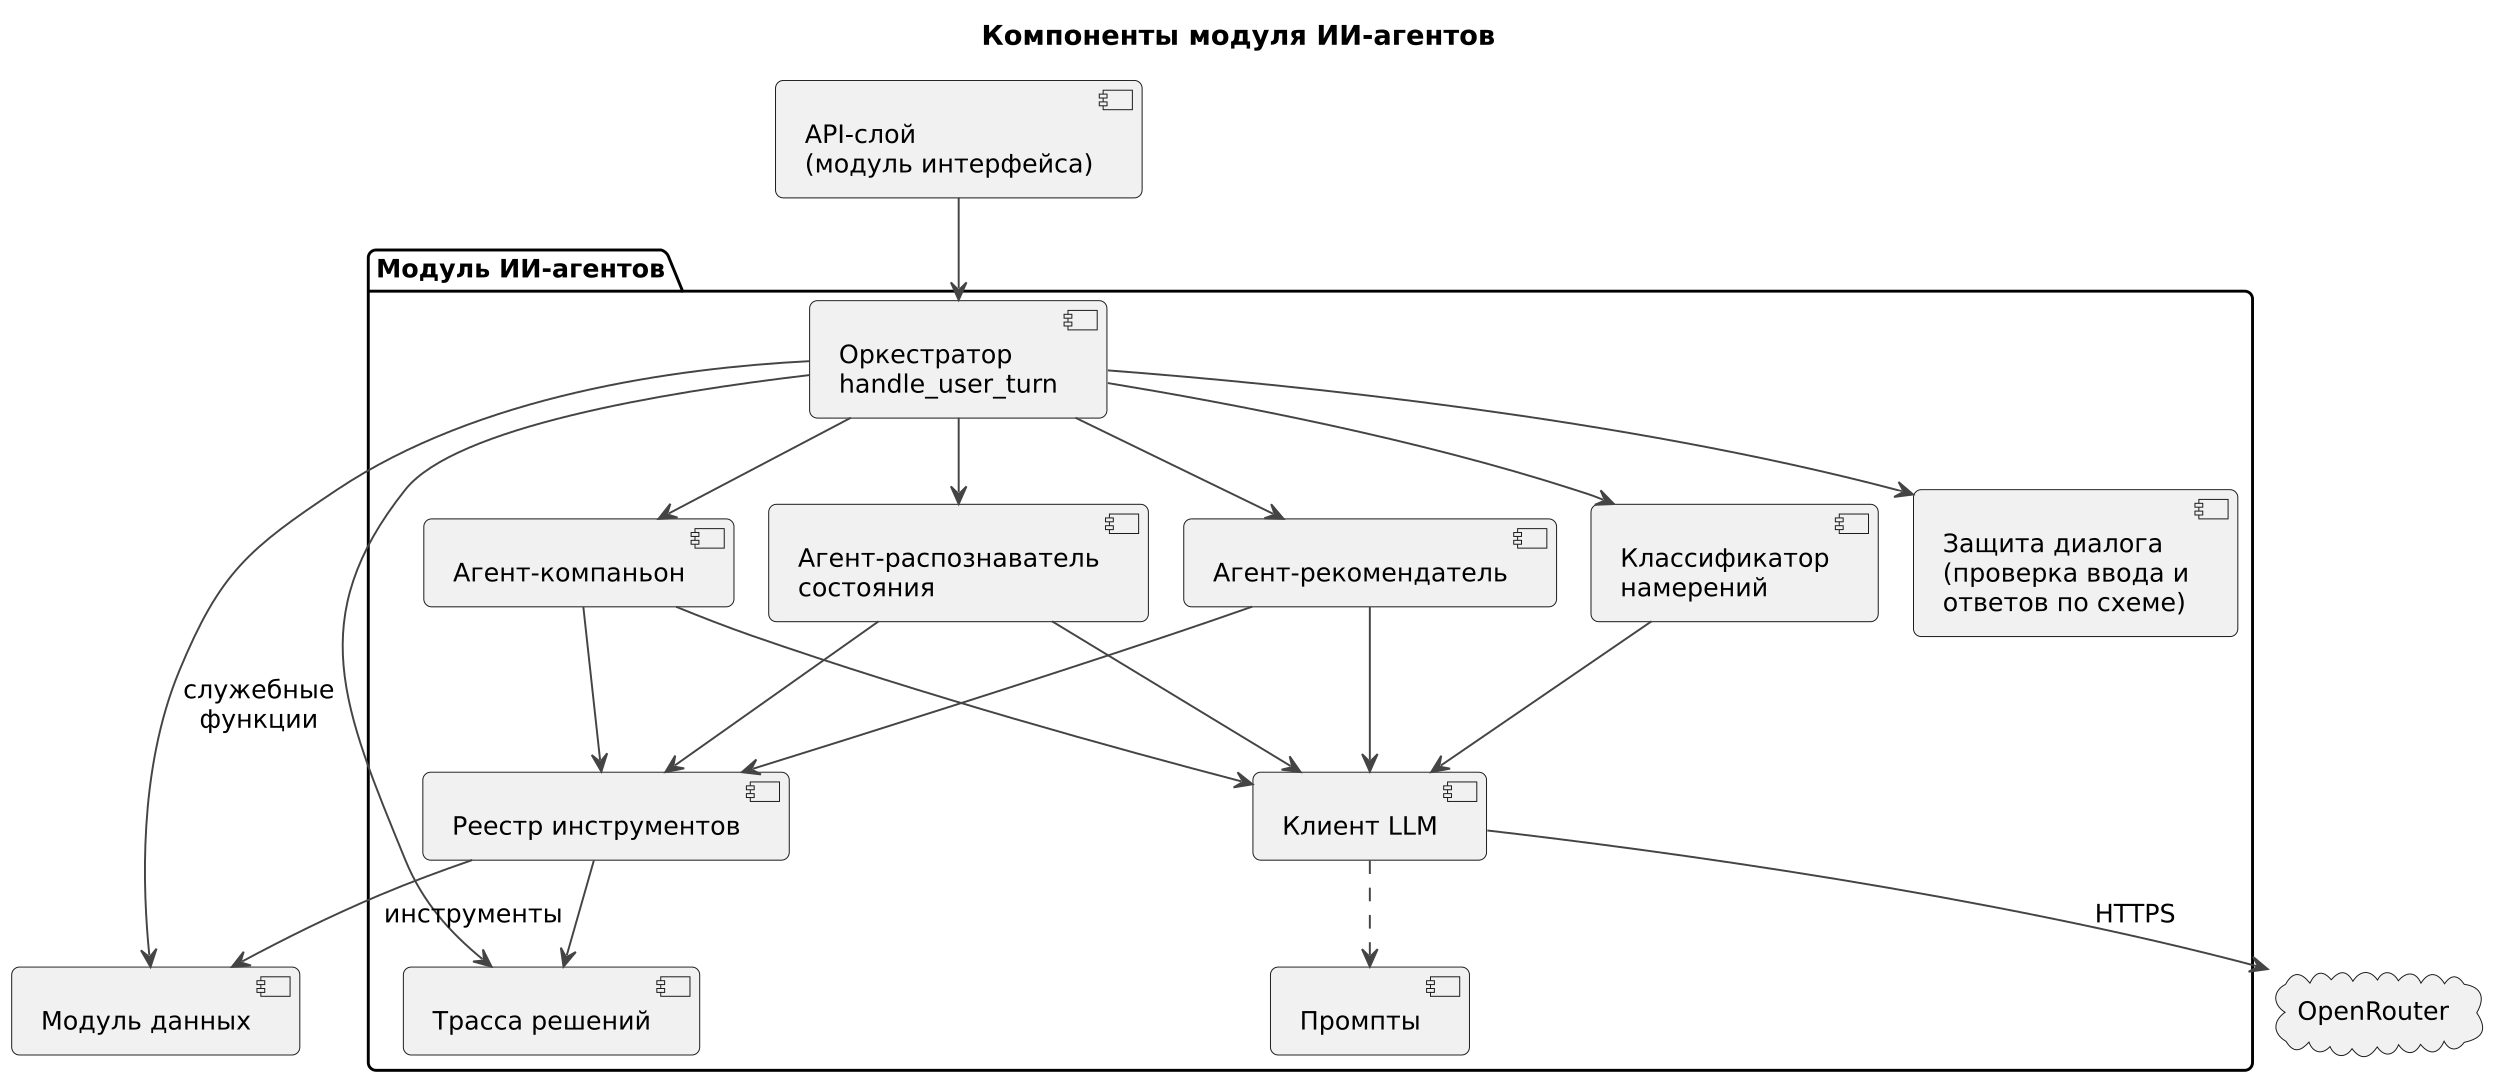
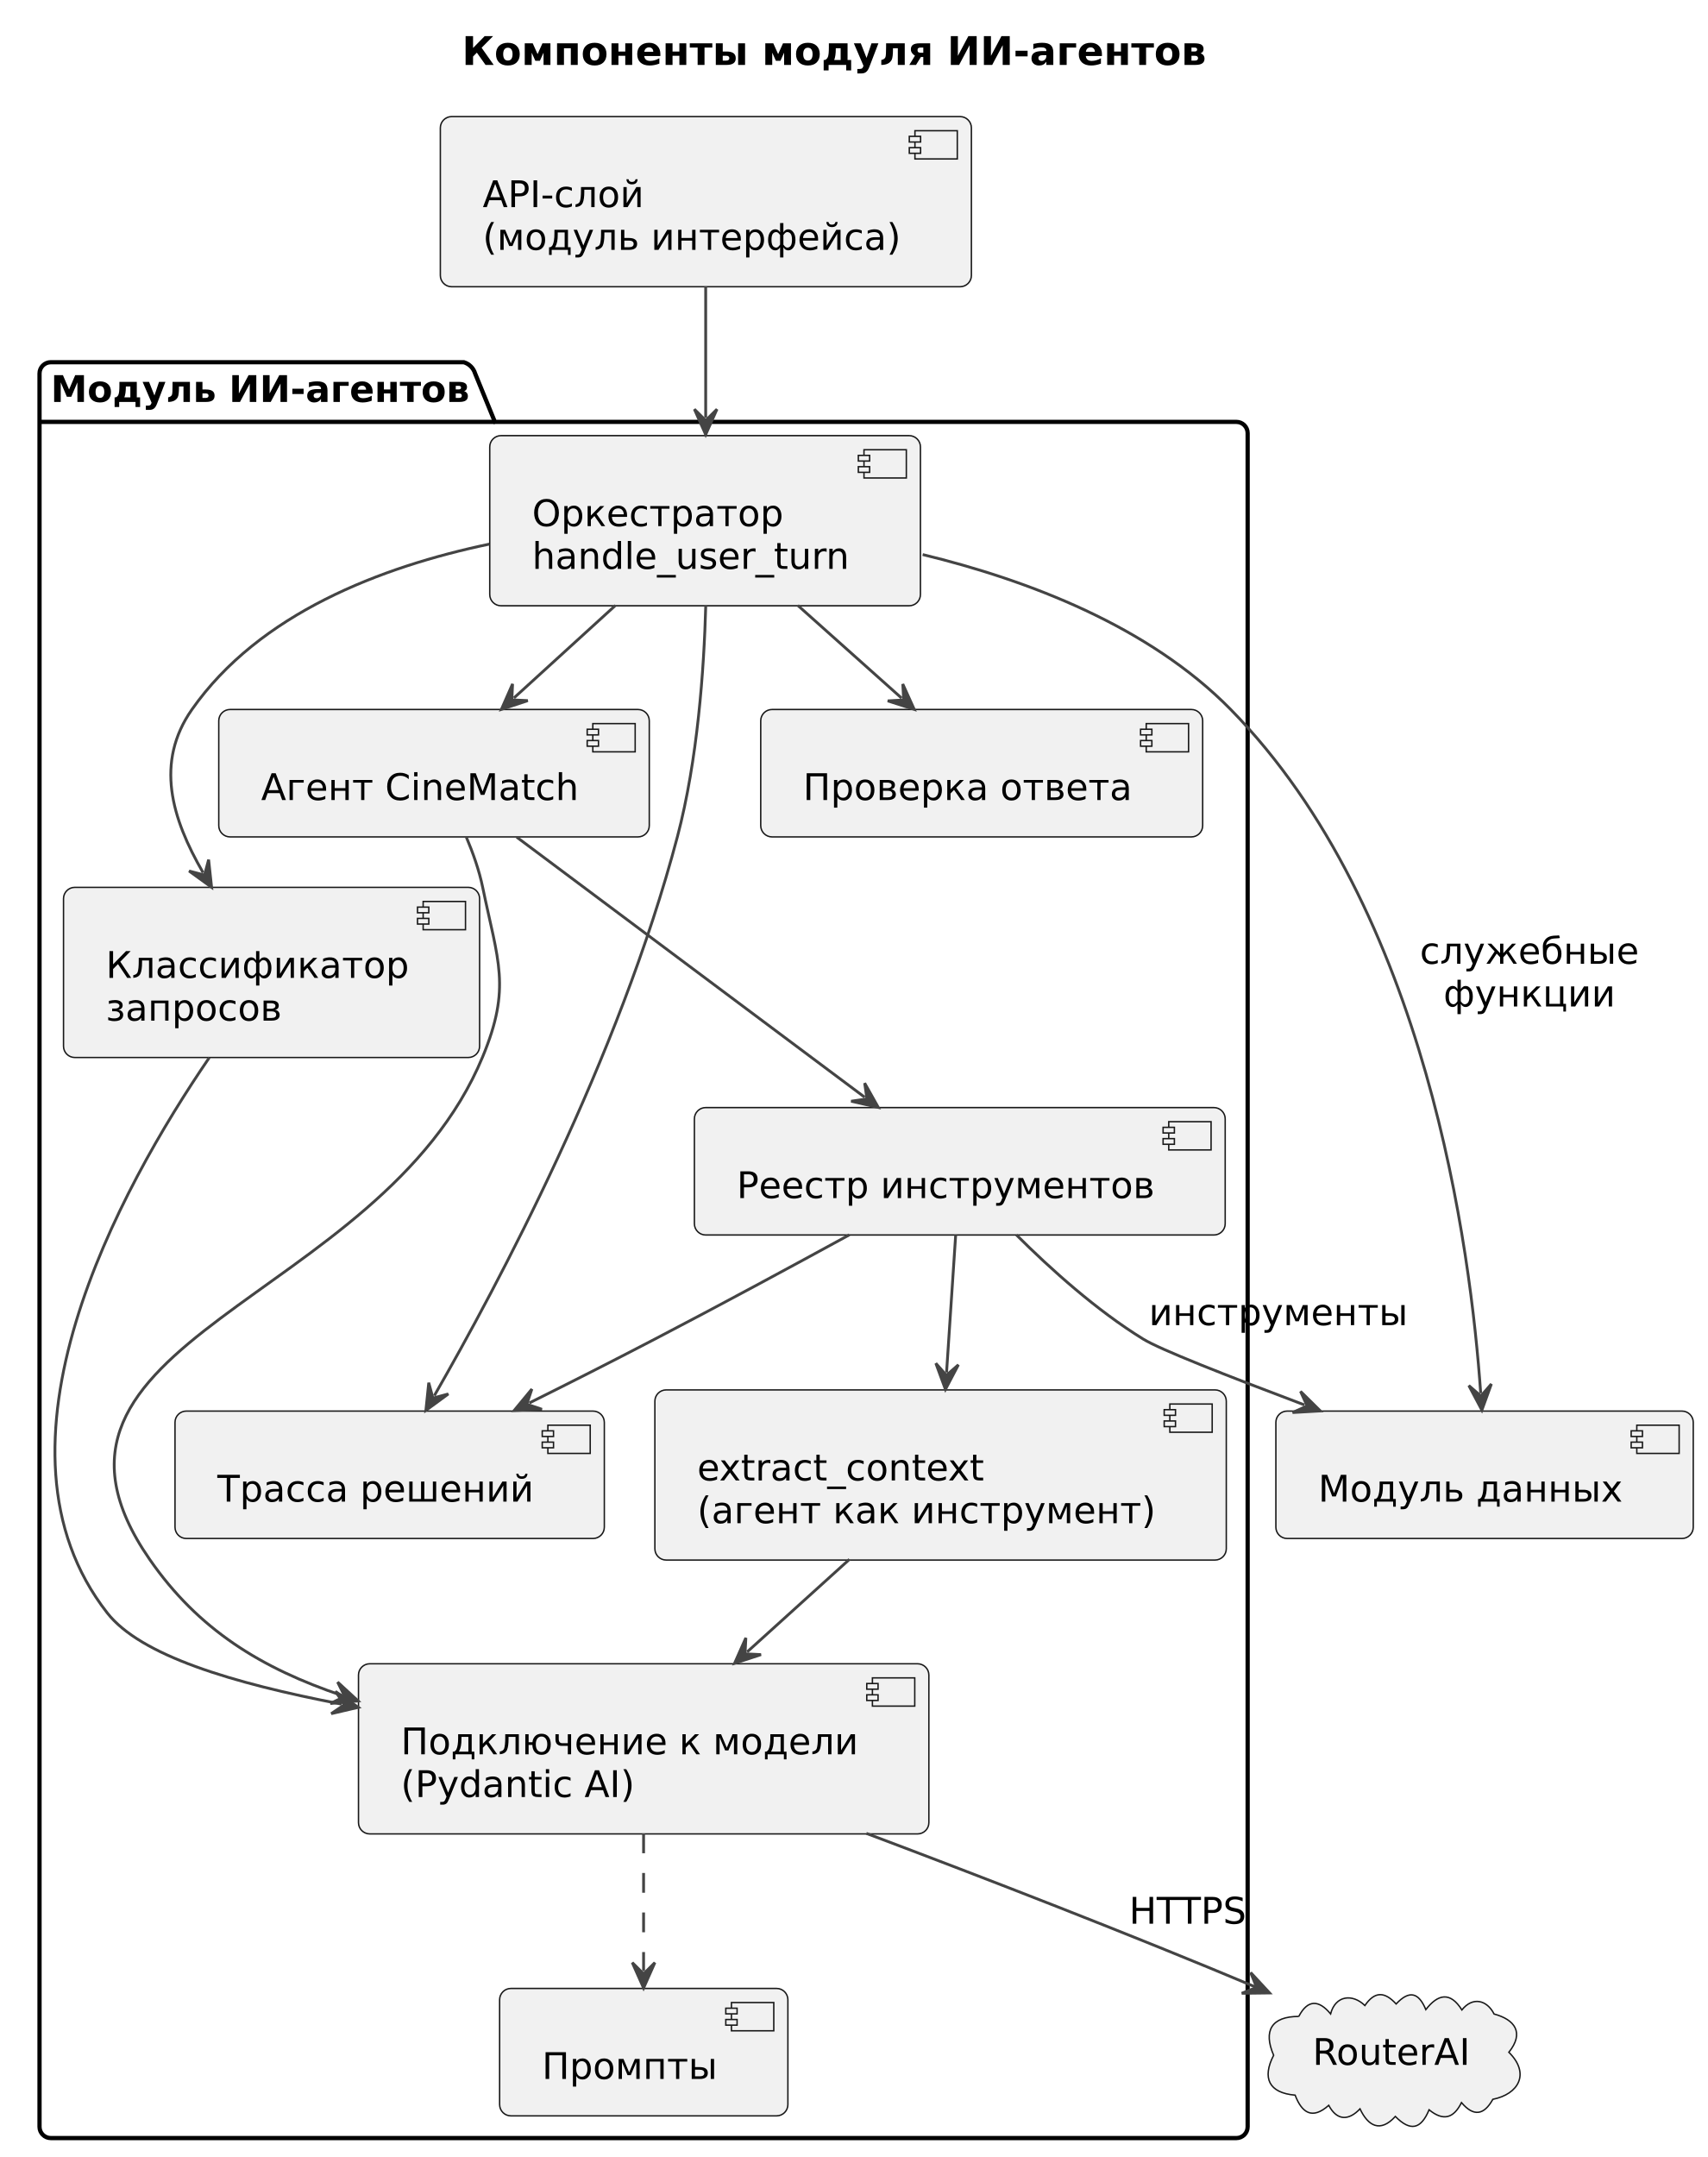
- <svg xmlns="http://www.w3.org/2000/svg" contentStyleType="text/css" data-diagram-type="DESCRIPTION" height="556px" preserveAspectRatio="none" style="width:1283px;height:556px;background:#FFFFFF;" version="1.1" viewBox="0 0 1283 556" width="1283px" zoomAndPan="magnify">
+ <svg xmlns="http://www.w3.org/2000/svg" contentStyleType="text/css" data-diagram-type="DESCRIPTION" height="764px" preserveAspectRatio="none" style="width:605px;height:764px;background:#FFFFFF;" version="1.1" viewBox="0 0 605 764" width="605px" zoomAndPan="magnify">
  <defs />
  <g>
    <g class="title" data-source-line="2">
-       <text fill="#000000" font-family="DejaVu Sans" font-size="14" font-weight="bold" lengthAdjust="spacing" textLength="263.662" x="503.669" y="22.995">Компоненты модуля ИИ-агентов</text>
+       <text fill="#000000" font-family="DejaVu Sans" font-size="14" font-weight="bold" lengthAdjust="spacing" textLength="263.662" x="163.669" y="22.995">Компоненты модуля ИИ-агентов</text>
    </g>
    <g class="cluster" data-entity="...... ..-......." data-source-line="4" data-uid="ent0003" id="cluster_...... ..-.......">
-       <path d="M193,128.297 L339.319,128.297 A6,6 0 0 1 343.319,132.297 L350.319,149.43 L1152,149.43 A4,4 0 0 1 1156,153.43 L1156,545.297 A4,4 0 0 1 1152,549.297 L193,549.297 A4,4 0 0 1 189,545.297 L189,132.297 A4,4 0 0 1 193,128.297" fill="none" style="stroke:#000000;stroke-width:1.5;" />
-       <line style="stroke:#000000;stroke-width:1.5;" x1="189" x2="350.319" y1="149.43" y2="149.43" />
-       <text fill="#000000" font-family="DejaVu Sans" font-size="13" font-weight="bold" lengthAdjust="spacing" textLength="148.319" x="193" y="142.364">Модуль ИИ-агентов</text>
+       <path d="M18,128.297 L164.319,128.297 A6,6 0 0 1 168.319,132.297 L175.319,149.43 L438,149.43 A4,4 0 0 1 442,153.43 L442,753.297 A4,4 0 0 1 438,757.297 L18,757.297 A4,4 0 0 1 14,753.297 L14,132.297 A4,4 0 0 1 18,128.297" fill="none" style="stroke:#000000;stroke-width:1.5;" />
+       <line style="stroke:#000000;stroke-width:1.5;" x1="14" x2="175.319" y1="149.43" y2="149.43" />
+       <text fill="#000000" font-family="DejaVu Sans" font-size="13" font-weight="bold" lengthAdjust="spacing" textLength="148.319" x="18" y="142.364">Модуль ИИ-агентов</text>
    </g>
    <g class="entity" data-entity="API" data-source-line="3" data-uid="ent0002" id="entity_API">
-       <rect fill="#F1F1F1" height="60.266" rx="4" ry="4" style="stroke:#181818;stroke-width:0.5;" width="188.135" x="398" y="41.297" />
-       <rect fill="#F1F1F1" height="10" style="stroke:#181818;stroke-width:0.5;" width="15" x="566.135" y="46.297" />
-       <rect fill="#F1F1F1" height="2" style="stroke:#181818;stroke-width:0.5;" width="4" x="564.135" y="48.297" />
-       <rect fill="#F1F1F1" height="2" style="stroke:#181818;stroke-width:0.5;" width="4" x="564.135" y="52.297" />
-       <text fill="#000000" font-family="DejaVu Sans" font-size="13" lengthAdjust="spacing" textLength="57.116" x="413" y="73.364">API-слой</text>
-       <text fill="#000000" font-family="DejaVu Sans" font-size="13" lengthAdjust="spacing" textLength="148.135" x="413" y="88.497">(модуль интерфейса)</text>
+       <rect fill="#F1F1F1" height="60.266" rx="4" ry="4" style="stroke:#181818;stroke-width:0.5;" width="188.135" x="156" y="41.297" />
+       <rect fill="#F1F1F1" height="10" style="stroke:#181818;stroke-width:0.5;" width="15" x="324.135" y="46.297" />
+       <rect fill="#F1F1F1" height="2" style="stroke:#181818;stroke-width:0.5;" width="4" x="322.135" y="48.297" />
+       <rect fill="#F1F1F1" height="2" style="stroke:#181818;stroke-width:0.5;" width="4" x="322.135" y="52.297" />
+       <text fill="#000000" font-family="DejaVu Sans" font-size="13" lengthAdjust="spacing" textLength="57.116" x="171" y="73.364">API-слой</text>
+       <text fill="#000000" font-family="DejaVu Sans" font-size="13" lengthAdjust="spacing" textLength="148.135" x="171" y="88.497">(модуль интерфейса)</text>
    </g>
-     <g class="entity" data-entity="DATA" data-source-line="16" data-uid="ent0014" id="entity_DATA">
-       <rect fill="#F1F1F1" height="45.133" rx="4" ry="4" style="stroke:#181818;stroke-width:0.5;" width="147.866" x="6" y="496.297" />
-       <rect fill="#F1F1F1" height="10" style="stroke:#181818;stroke-width:0.5;" width="15" x="133.866" y="501.297" />
-       <rect fill="#F1F1F1" height="2" style="stroke:#181818;stroke-width:0.5;" width="4" x="131.866" y="503.297" />
-       <rect fill="#F1F1F1" height="2" style="stroke:#181818;stroke-width:0.5;" width="4" x="131.866" y="507.297" />
-       <text fill="#000000" font-family="DejaVu Sans" font-size="13" lengthAdjust="spacing" textLength="107.866" x="21" y="528.364">Модуль данных</text>
+     <g class="entity" data-entity="DATA" data-source-line="15" data-uid="ent0013" id="entity_DATA">
+       <rect fill="#F1F1F1" height="45.133" rx="4" ry="4" style="stroke:#181818;stroke-width:0.5;" width="147.866" x="452" y="499.797" />
+       <rect fill="#F1F1F1" height="10" style="stroke:#181818;stroke-width:0.5;" width="15" x="579.866" y="504.797" />
+       <rect fill="#F1F1F1" height="2" style="stroke:#181818;stroke-width:0.5;" width="4" x="577.866" y="506.797" />
+       <rect fill="#F1F1F1" height="2" style="stroke:#181818;stroke-width:0.5;" width="4" x="577.866" y="510.797" />
+       <text fill="#000000" font-family="DejaVu Sans" font-size="13" lengthAdjust="spacing" textLength="107.866" x="467" y="531.864">Модуль данных</text>
    </g>
-     <g class="entity" data-entity="OR" data-source-line="17" data-uid="ent0015" id="entity_OR">
-       <path d="M1172.958,505.146 C1176.776,498.172 1181.012,498.961 1185.448,504.53 C1188.229,498.853 1191.844,497.47 1196.384,502.779 C1200.555,498.156 1204.085,497.57 1207.506,503.565 C1211.004,498.173 1216.074,497.297 1220.133,502.922 C1223.11,497.212 1228.235,498.59 1230.827,503.317 C1234.767,498.703 1239.636,498.285 1242.452,504.521 C1246.359,498.36 1251,498.958 1254.562,504.867 C1257.953,499.812 1261.534,500.354 1264.654,505.145 C1273.902,506.47 1275.401,512.446 1271.058,519.737 C1276.821,528.366 1274.233,532.8 1264.636,534.941 C1261.308,539.457 1257.1,539.647 1254.315,534.369 C1251.388,541.125 1246.785,541.585 1242.203,535.993 C1239.002,541.982 1234.292,541.154 1230.94,536.148 C1228.632,542.021 1223.51,542.626 1220.013,537.309 C1216.159,542.87 1211.746,544.57 1207.074,538.196 C1203.609,543.454 1198.192,542.643 1195.749,537.121 C1191.694,541.596 1186.91,540.22 1184.957,534.823 C1180.807,539.479 1177.02,540.71 1173.223,534.444 C1166.306,530.447 1166.369,523.985 1172.676,519.505 C1166.486,515.681 1166.052,508.712 1172.958,505.146" fill="#F1F1F1" style="stroke:#181818;stroke-width:0.5;" />
-       <text fill="#000000" font-family="DejaVu Sans" font-size="13" lengthAdjust="spacing" textLength="78.387" x="1179" y="523.364">OpenRouter</text>
+     <g class="entity" data-entity="RA" data-source-line="16" data-uid="ent0014" id="entity_RA">
+       <path d="M460.109,714.213 C463.311,708.074 467.288,708.345 471.381,713.309 C473.113,706.709 479.154,706.09 483.532,710.347 C487.074,705.189 490.584,705.414 494.604,709.791 C499.266,704.833 502.569,705.667 505.126,711.789 C509.382,706.301 513.752,705.286 517.897,711.906 C521.695,707.139 526.752,708.337 529.309,713.354 C536.636,715.324 540.106,719.956 534.541,726.904 C542.172,734.436 538.004,741.754 528.861,743.568 C525.701,749.26 522.039,749.752 517.755,744.734 C514.938,750.399 511.251,751.338 506.279,747.277 C503.398,754.224 499.65,755.045 494.328,749.639 C488.923,755.542 484.644,752.975 481.802,746.948 C477.77,751.195 473.663,751.201 470.726,745.703 C464.861,750.897 461.22,748.347 458.819,742.098 C449.488,741.31 447.06,736.012 451.208,727.965 C447.47,719.29 450.425,714.202 460.109,714.213" fill="#F1F1F1" style="stroke:#181818;stroke-width:0.5;" />
+       <text fill="#000000" font-family="DejaVu Sans" font-size="13" lengthAdjust="spacing" textLength="56.393" x="465" y="731.364">RouterAI</text>
    </g>
    <g class="entity" data-entity="O" data-source-line="5" data-uid="ent0004" id="entity_O">
-       <rect fill="#F1F1F1" height="60.266" rx="4" ry="4" style="stroke:#181818;stroke-width:0.5;" width="152.582" x="415.5" y="154.297" />
-       <rect fill="#F1F1F1" height="10" style="stroke:#181818;stroke-width:0.5;" width="15" x="548.082" y="159.297" />
-       <rect fill="#F1F1F1" height="2" style="stroke:#181818;stroke-width:0.5;" width="4" x="546.082" y="161.297" />
-       <rect fill="#F1F1F1" height="2" style="stroke:#181818;stroke-width:0.5;" width="4" x="546.082" y="165.297" />
-       <text fill="#000000" font-family="DejaVu Sans" font-size="13" lengthAdjust="spacing" textLength="89.051" x="430.5" y="186.364">Оркестратор</text>
-       <text fill="#000000" font-family="DejaVu Sans" font-size="13" lengthAdjust="spacing" textLength="112.582" x="430.5" y="201.497">handle_user_turn</text>
+       <rect fill="#F1F1F1" height="60.266" rx="4" ry="4" style="stroke:#181818;stroke-width:0.5;" width="152.582" x="173.5" y="154.297" />
+       <rect fill="#F1F1F1" height="10" style="stroke:#181818;stroke-width:0.5;" width="15" x="306.082" y="159.297" />
+       <rect fill="#F1F1F1" height="2" style="stroke:#181818;stroke-width:0.5;" width="4" x="304.082" y="161.297" />
+       <rect fill="#F1F1F1" height="2" style="stroke:#181818;stroke-width:0.5;" width="4" x="304.082" y="165.297" />
+       <text fill="#000000" font-family="DejaVu Sans" font-size="13" lengthAdjust="spacing" textLength="89.051" x="188.5" y="186.364">Оркестратор</text>
+       <text fill="#000000" font-family="DejaVu Sans" font-size="13" lengthAdjust="spacing" textLength="112.582" x="188.5" y="201.497">handle_user_turn</text>
    </g>
    <g class="entity" data-entity="IC" data-source-line="6" data-uid="ent0005" id="entity_IC">
-       <rect fill="#F1F1F1" height="60.266" rx="4" ry="4" style="stroke:#181818;stroke-width:0.5;" width="147.409" x="816.5" y="258.797" />
-       <rect fill="#F1F1F1" height="10" style="stroke:#181818;stroke-width:0.5;" width="15" x="943.909" y="263.797" />
-       <rect fill="#F1F1F1" height="2" style="stroke:#181818;stroke-width:0.5;" width="4" x="941.909" y="265.797" />
-       <rect fill="#F1F1F1" height="2" style="stroke:#181818;stroke-width:0.5;" width="4" x="941.909" y="269.797" />
-       <text fill="#000000" font-family="DejaVu Sans" font-size="13" lengthAdjust="spacing" textLength="107.409" x="831.5" y="290.864">Классификатор</text>
-       <text fill="#000000" font-family="DejaVu Sans" font-size="13" lengthAdjust="spacing" textLength="75.918" x="831.5" y="305.997">намерений</text>
+       <rect fill="#F1F1F1" height="60.266" rx="4" ry="4" style="stroke:#181818;stroke-width:0.5;" width="147.409" x="22.5" y="314.297" />
+       <rect fill="#F1F1F1" height="10" style="stroke:#181818;stroke-width:0.5;" width="15" x="149.909" y="319.297" />
+       <rect fill="#F1F1F1" height="2" style="stroke:#181818;stroke-width:0.5;" width="4" x="147.909" y="321.297" />
+       <rect fill="#F1F1F1" height="2" style="stroke:#181818;stroke-width:0.5;" width="4" x="147.909" y="325.297" />
+       <text fill="#000000" font-family="DejaVu Sans" font-size="13" lengthAdjust="spacing" textLength="107.409" x="37.5" y="346.364">Классификатор</text>
+       <text fill="#000000" font-family="DejaVu Sans" font-size="13" lengthAdjust="spacing" textLength="62.347" x="37.5" y="361.497">запросов</text>
    </g>
-     <g class="entity" data-entity="G" data-source-line="7" data-uid="ent0006" id="entity_G">
-       <rect fill="#F1F1F1" height="75.398" rx="4" ry="4" style="stroke:#181818;stroke-width:0.5;" width="166.452" x="982" y="251.297" />
-       <rect fill="#F1F1F1" height="10" style="stroke:#181818;stroke-width:0.5;" width="15" x="1128.452" y="256.297" />
-       <rect fill="#F1F1F1" height="2" style="stroke:#181818;stroke-width:0.5;" width="4" x="1126.452" y="258.297" />
-       <rect fill="#F1F1F1" height="2" style="stroke:#181818;stroke-width:0.5;" width="4" x="1126.452" y="262.297" />
-       <text fill="#000000" font-family="DejaVu Sans" font-size="13" lengthAdjust="spacing" textLength="113.128" x="997" y="283.364">Защита диалога</text>
-       <text fill="#000000" font-family="DejaVu Sans" font-size="13" lengthAdjust="spacing" textLength="126.452" x="997" y="298.497">(проверка ввода и</text>
-       <text fill="#000000" font-family="DejaVu Sans" font-size="13" lengthAdjust="spacing" textLength="124.808" x="997" y="313.629">ответов по схеме)</text>
+     <g class="entity" data-entity="A" data-source-line="7" data-uid="ent0006" id="entity_A">
+       <rect fill="#F1F1F1" height="45.133" rx="4" ry="4" style="stroke:#181818;stroke-width:0.5;" width="152.519" x="77.5" y="251.297" />
+       <rect fill="#F1F1F1" height="10" style="stroke:#181818;stroke-width:0.5;" width="15" x="210.019" y="256.297" />
+       <rect fill="#F1F1F1" height="2" style="stroke:#181818;stroke-width:0.5;" width="4" x="208.019" y="258.297" />
+       <rect fill="#F1F1F1" height="2" style="stroke:#181818;stroke-width:0.5;" width="4" x="208.019" y="262.297" />
+       <text fill="#000000" font-family="DejaVu Sans" font-size="13" lengthAdjust="spacing" textLength="112.519" x="92.5" y="283.364">Агент CineMatch</text>
    </g>
-     <g class="entity" data-entity="SA" data-source-line="8" data-uid="ent0007" id="entity_SA">
-       <rect fill="#F1F1F1" height="60.266" rx="4" ry="4" style="stroke:#181818;stroke-width:0.5;" width="194.851" x="394.5" y="258.797" />
-       <rect fill="#F1F1F1" height="10" style="stroke:#181818;stroke-width:0.5;" width="15" x="569.351" y="263.797" />
-       <rect fill="#F1F1F1" height="2" style="stroke:#181818;stroke-width:0.5;" width="4" x="567.351" y="265.797" />
-       <rect fill="#F1F1F1" height="2" style="stroke:#181818;stroke-width:0.5;" width="4" x="567.351" y="269.797" />
-       <text fill="#000000" font-family="DejaVu Sans" font-size="13" lengthAdjust="spacing" textLength="154.851" x="409.5" y="290.864">Агент-распознаватель</text>
-       <text fill="#000000" font-family="DejaVu Sans" font-size="13" lengthAdjust="spacing" textLength="70.364" x="409.5" y="305.997">состояния</text>
+     <g class="entity" data-entity="EC" data-source-line="8" data-uid="ent0007" id="entity_EC">
+       <rect fill="#F1F1F1" height="60.266" rx="4" ry="4" style="stroke:#181818;stroke-width:0.5;" width="202.436" x="232" y="492.297" />
+       <rect fill="#F1F1F1" height="10" style="stroke:#181818;stroke-width:0.5;" width="15" x="414.437" y="497.297" />
+       <rect fill="#F1F1F1" height="2" style="stroke:#181818;stroke-width:0.5;" width="4" x="412.437" y="499.297" />
+       <rect fill="#F1F1F1" height="2" style="stroke:#181818;stroke-width:0.5;" width="4" x="412.437" y="503.297" />
+       <text fill="#000000" font-family="DejaVu Sans" font-size="13" lengthAdjust="spacing" textLength="102.07" x="247" y="524.364">extract_context</text>
+       <text fill="#000000" font-family="DejaVu Sans" font-size="13" lengthAdjust="spacing" textLength="162.436" x="247" y="539.497">(агент как инструмент)</text>
    </g>
-     <g class="entity" data-entity="RA" data-source-line="9" data-uid="ent0008" id="entity_RA">
-       <rect fill="#F1F1F1" height="45.133" rx="4" ry="4" style="stroke:#181818;stroke-width:0.5;" width="191.341" x="607.5" y="266.297" />
-       <rect fill="#F1F1F1" height="10" style="stroke:#181818;stroke-width:0.5;" width="15" x="778.841" y="271.297" />
-       <rect fill="#F1F1F1" height="2" style="stroke:#181818;stroke-width:0.5;" width="4" x="776.841" y="273.297" />
-       <rect fill="#F1F1F1" height="2" style="stroke:#181818;stroke-width:0.5;" width="4" x="776.841" y="277.297" />
-       <text fill="#000000" font-family="DejaVu Sans" font-size="13" lengthAdjust="spacing" textLength="151.341" x="622.5" y="298.364">Агент-рекомендатель</text>
+     <g class="entity" data-entity="TR" data-source-line="9" data-uid="ent0008" id="entity_TR">
+       <rect fill="#F1F1F1" height="45.133" rx="4" ry="4" style="stroke:#181818;stroke-width:0.5;" width="188.046" x="246" y="392.297" />
+       <rect fill="#F1F1F1" height="10" style="stroke:#181818;stroke-width:0.5;" width="15" x="414.046" y="397.297" />
+       <rect fill="#F1F1F1" height="2" style="stroke:#181818;stroke-width:0.5;" width="4" x="412.046" y="399.297" />
+       <rect fill="#F1F1F1" height="2" style="stroke:#181818;stroke-width:0.5;" width="4" x="412.046" y="403.297" />
+       <text fill="#000000" font-family="DejaVu Sans" font-size="13" lengthAdjust="spacing" textLength="148.046" x="261" y="424.364">Реестр инструментов</text>
    </g>
-     <g class="entity" data-entity="CA" data-source-line="10" data-uid="ent0009" id="entity_CA">
-       <rect fill="#F1F1F1" height="45.133" rx="4" ry="4" style="stroke:#181818;stroke-width:0.5;" width="159.177" x="217.5" y="266.297" />
-       <rect fill="#F1F1F1" height="10" style="stroke:#181818;stroke-width:0.5;" width="15" x="356.677" y="271.297" />
-       <rect fill="#F1F1F1" height="2" style="stroke:#181818;stroke-width:0.5;" width="4" x="354.677" y="273.297" />
-       <rect fill="#F1F1F1" height="2" style="stroke:#181818;stroke-width:0.5;" width="4" x="354.677" y="277.297" />
-       <text fill="#000000" font-family="DejaVu Sans" font-size="13" lengthAdjust="spacing" textLength="119.177" x="232.5" y="298.364">Агент-компаньон</text>
+     <g class="entity" data-entity="G" data-source-line="10" data-uid="ent0009" id="entity_G">
+       <rect fill="#F1F1F1" height="45.133" rx="4" ry="4" style="stroke:#181818;stroke-width:0.5;" width="156.568" x="269.5" y="251.297" />
+       <rect fill="#F1F1F1" height="10" style="stroke:#181818;stroke-width:0.5;" width="15" x="406.068" y="256.297" />
+       <rect fill="#F1F1F1" height="2" style="stroke:#181818;stroke-width:0.5;" width="4" x="404.068" y="258.297" />
+       <rect fill="#F1F1F1" height="2" style="stroke:#181818;stroke-width:0.5;" width="4" x="404.068" y="262.297" />
+       <text fill="#000000" font-family="DejaVu Sans" font-size="13" lengthAdjust="spacing" textLength="116.568" x="284.5" y="283.364">Проверка ответа</text>
    </g>
-     <g class="entity" data-entity="TR" data-source-line="11" data-uid="ent0010" id="entity_TR">
-       <rect fill="#F1F1F1" height="45.133" rx="4" ry="4" style="stroke:#181818;stroke-width:0.5;" width="188.046" x="217" y="396.297" />
-       <rect fill="#F1F1F1" height="10" style="stroke:#181818;stroke-width:0.5;" width="15" x="385.046" y="401.297" />
-       <rect fill="#F1F1F1" height="2" style="stroke:#181818;stroke-width:0.5;" width="4" x="383.046" y="403.297" />
-       <rect fill="#F1F1F1" height="2" style="stroke:#181818;stroke-width:0.5;" width="4" x="383.046" y="407.297" />
-       <text fill="#000000" font-family="DejaVu Sans" font-size="13" lengthAdjust="spacing" textLength="148.046" x="232" y="428.364">Реестр инструментов</text>
+     <g class="entity" data-entity="L" data-source-line="11" data-uid="ent0010" id="entity_L">
+       <rect fill="#F1F1F1" height="60.266" rx="4" ry="4" style="stroke:#181818;stroke-width:0.5;" width="202.068" x="127" y="589.297" />
+       <rect fill="#F1F1F1" height="10" style="stroke:#181818;stroke-width:0.5;" width="15" x="309.068" y="594.297" />
+       <rect fill="#F1F1F1" height="2" style="stroke:#181818;stroke-width:0.5;" width="4" x="307.068" y="596.297" />
+       <rect fill="#F1F1F1" height="2" style="stroke:#181818;stroke-width:0.5;" width="4" x="307.068" y="600.297" />
+       <text fill="#000000" font-family="DejaVu Sans" font-size="13" lengthAdjust="spacing" textLength="162.068" x="142" y="621.364">Подключение к модели</text>
+       <text fill="#000000" font-family="DejaVu Sans" font-size="13" lengthAdjust="spacing" textLength="82.85" x="142" y="636.497">(Pydantic AI)</text>
    </g>
-     <g class="entity" data-entity="L" data-source-line="12" data-uid="ent0011" id="entity_L">
-       <rect fill="#F1F1F1" height="45.133" rx="4" ry="4" style="stroke:#181818;stroke-width:0.5;" width="119.892" x="643" y="396.297" />
-       <rect fill="#F1F1F1" height="10" style="stroke:#181818;stroke-width:0.5;" width="15" x="742.892" y="401.297" />
-       <rect fill="#F1F1F1" height="2" style="stroke:#181818;stroke-width:0.5;" width="4" x="740.892" y="403.297" />
-       <rect fill="#F1F1F1" height="2" style="stroke:#181818;stroke-width:0.5;" width="4" x="740.892" y="407.297" />
-       <text fill="#000000" font-family="DejaVu Sans" font-size="13" lengthAdjust="spacing" textLength="79.892" x="658" y="428.364">Клиент LLM</text>
+     <g class="entity" data-entity="P" data-source-line="12" data-uid="ent0011" id="entity_P">
+       <rect fill="#F1F1F1" height="45.133" rx="4" ry="4" style="stroke:#181818;stroke-width:0.5;" width="102.124" x="177" y="704.297" />
+       <rect fill="#F1F1F1" height="10" style="stroke:#181818;stroke-width:0.5;" width="15" x="259.125" y="709.297" />
+       <rect fill="#F1F1F1" height="2" style="stroke:#181818;stroke-width:0.5;" width="4" x="257.125" y="711.297" />
+       <rect fill="#F1F1F1" height="2" style="stroke:#181818;stroke-width:0.5;" width="4" x="257.125" y="715.297" />
+       <text fill="#000000" font-family="DejaVu Sans" font-size="13" lengthAdjust="spacing" textLength="62.124" x="192" y="736.364">Промпты</text>
    </g>
-     <g class="entity" data-entity="P" data-source-line="13" data-uid="ent0012" id="entity_P">
-       <rect fill="#F1F1F1" height="45.133" rx="4" ry="4" style="stroke:#181818;stroke-width:0.5;" width="102.124" x="652" y="496.297" />
-       <rect fill="#F1F1F1" height="10" style="stroke:#181818;stroke-width:0.5;" width="15" x="734.125" y="501.297" />
-       <rect fill="#F1F1F1" height="2" style="stroke:#181818;stroke-width:0.5;" width="4" x="732.125" y="503.297" />
-       <rect fill="#F1F1F1" height="2" style="stroke:#181818;stroke-width:0.5;" width="4" x="732.125" y="507.297" />
-       <text fill="#000000" font-family="DejaVu Sans" font-size="13" lengthAdjust="spacing" textLength="62.124" x="667" y="528.364">Промпты</text>
+     <g class="entity" data-entity="TT" data-source-line="13" data-uid="ent0012" id="entity_TT">
+       <rect fill="#F1F1F1" height="45.133" rx="4" ry="4" style="stroke:#181818;stroke-width:0.5;" width="152.093" x="62" y="499.797" />
+       <rect fill="#F1F1F1" height="10" style="stroke:#181818;stroke-width:0.5;" width="15" x="194.093" y="504.797" />
+       <rect fill="#F1F1F1" height="2" style="stroke:#181818;stroke-width:0.5;" width="4" x="192.093" y="506.797" />
+       <rect fill="#F1F1F1" height="2" style="stroke:#181818;stroke-width:0.5;" width="4" x="192.093" y="510.797" />
+       <text fill="#000000" font-family="DejaVu Sans" font-size="13" lengthAdjust="spacing" textLength="112.093" x="77" y="531.864">Трасса решений</text>
    </g>
-     <g class="entity" data-entity="TT" data-source-line="14" data-uid="ent0013" id="entity_TT">
-       <rect fill="#F1F1F1" height="45.133" rx="4" ry="4" style="stroke:#181818;stroke-width:0.5;" width="152.093" x="207" y="496.297" />
-       <rect fill="#F1F1F1" height="10" style="stroke:#181818;stroke-width:0.5;" width="15" x="339.093" y="501.297" />
-       <rect fill="#F1F1F1" height="2" style="stroke:#181818;stroke-width:0.5;" width="4" x="337.093" y="503.297" />
-       <rect fill="#F1F1F1" height="2" style="stroke:#181818;stroke-width:0.5;" width="4" x="337.093" y="507.297" />
-       <text fill="#000000" font-family="DejaVu Sans" font-size="13" lengthAdjust="spacing" textLength="112.093" x="222" y="528.364">Трасса решений</text>
+     <g class="link" data-entity-1="API" data-entity-2="O" data-uid="lnk15" id="link_API_O">
+       <polygon fill="#444444" points="250,153.942,254,144.942,250,148.942,246,144.942,250,153.942" style="stroke:#444444;stroke-width:1;" />
+       <path d="M250,101.461 C250,117.648 250,131.725 250,147.942" fill="none" style="stroke:#444444;stroke-width:1;" />
    </g>
-     <g class="link" data-entity-1="API" data-entity-2="O" data-uid="lnk16" id="link_API_O">
-       <polygon fill="#444444" points="492,153.942,496,144.942,492,148.942,488,144.942,492,153.942" style="stroke:#444444;stroke-width:1;" />
-       <path d="M492,101.461 C492,117.648 492,131.725 492,147.942" fill="none" style="stroke:#444444;stroke-width:1;" />
+     <g class="link" data-entity-1="O" data-entity-2="IC" data-uid="lnk16" id="link_O_IC">
+       <polygon fill="#444444" points="74.963,314.281,73.907,304.489,72.454,309.956,66.987,308.503,74.963,314.281" style="stroke:#444444;stroke-width:1;" />
+       <path d="M173.353,192.721 C135.024,200.753 91.829,217.309 68,251.297 C54.87,270.026 60.801,289.867 71.952,309.091" fill="none" style="stroke:#444444;stroke-width:1;" />
    </g>
-     <g class="link" data-entity-1="O" data-entity-2="IC" data-uid="lnk17" id="link_O_IC">
-       <polygon fill="#444444" points="828.31,258.675,821.428,251.629,823.665,256.825,818.469,259.062,828.31,258.675" style="stroke:#444444;stroke-width:1;" />
-       <path d="M568.519,196.586 C633.26,207.244 728,225.464 808,251.297 C814.673,253.452 815.959,253.757 822.736,256.455" fill="none" style="stroke:#444444;stroke-width:1;" />
+     <g class="link" data-entity-1="O" data-entity-2="A" data-uid="lnk17" id="link_O_A">
+       <polygon fill="#444444" points="177.628,251.261,186.975,248.154,181.324,247.893,181.585,242.242,177.628,251.261" style="stroke:#444444;stroke-width:1;" />
+       <path d="M218.033,214.433 C204.834,226.464 194.241,236.119 182.063,247.219" fill="none" style="stroke:#444444;stroke-width:1;" />
    </g>
    <g class="link" data-entity-1="O" data-entity-2="G" data-uid="lnk18" id="link_O_G">
-       <polygon fill="#444444" points="981.804,253.776,974.328,247.364,977.014,252.343,972.035,255.029,981.804,253.776" style="stroke:#444444;stroke-width:1;" />
-       <path d="M568.505,190.079 C664.344,197.368 832.989,214.496 973,251.297 C975.908,252.061 973.101,251.172 976.056,252.056" fill="none" style="stroke:#444444;stroke-width:1;" />
+       <polygon fill="#444444" points="323.879,251.261,319.83,242.283,320.15,247.93,314.502,248.25,323.879,251.261" style="stroke:#444444;stroke-width:1;" />
+       <path d="M282.633,214.433 C296.107,226.464 306.972,236.165 319.404,247.264" fill="none" style="stroke:#444444;stroke-width:1;" />
    </g>
-     <g class="link" data-entity-1="O" data-entity-2="SA" data-uid="lnk19" id="link_O_SA">
-       <polygon fill="#444444" points="492,258.626,496,249.626,492,253.626,488,249.626,492,258.626" style="stroke:#444444;stroke-width:1;" />
-       <path d="M492,214.395 C492,228.245 492,238.767 492,252.626" fill="none" style="stroke:#444444;stroke-width:1;" />
+     <g class="link" data-entity-1="O" data-entity-2="TT" data-uid="lnk19" id="link_O_TT">
+       <polygon fill="#444444" points="150.879,499.546,158.829,493.733,153.369,495.21,151.891,489.75,150.879,499.546" style="stroke:#444444;stroke-width:1;" />
+       <path d="M250.024,214.504 C249.41,237.16 247.151,269.168 240,296.297 C219.284,374.887 176.334,455.212 153.866,494.343" fill="none" style="stroke:#444444;stroke-width:1;" />
    </g>
-     <g class="link" data-entity-1="O" data-entity-2="RA" data-uid="lnk20" id="link_O_RA">
-       <polygon fill="#444444" points="658.723,266.288,652.376,258.757,654.226,264.103,648.88,265.953,658.723,266.288" style="stroke:#444444;stroke-width:1;" />
-       <path d="M551.9,214.395 C585.892,230.908 622.309,248.599 653.326,263.666" fill="none" style="stroke:#444444;stroke-width:1;" />
+     <g class="link" data-entity-1="A" data-entity-2="TR" data-uid="lnk20" id="link_A_TR">
+       <polygon fill="#444444" points="311.142,392.231,306.327,383.639,307.136,389.238,301.538,390.047,311.142,392.231" style="stroke:#444444;stroke-width:1;" />
+       <path d="M183.062,296.516 C218.006,322.629 271.483,362.594 306.335,388.639" fill="none" style="stroke:#444444;stroke-width:1;" />
    </g>
-     <g class="link" data-entity-1="O" data-entity-2="CA" data-uid="lnk21" id="link_O_CA">
-       <polygon fill="#444444" points="337.919,266.288,347.747,265.641,342.345,263.962,344.025,258.56,337.919,266.288" style="stroke:#444444;stroke-width:1;" />
-       <path d="M436.642,214.395 C405.227,230.908 371.895,248.429 343.23,263.496" fill="none" style="stroke:#444444;stroke-width:1;" />
+     <g class="link" data-entity-1="TR" data-entity-2="EC" data-uid="lnk21" id="link_TR_EC">
+       <polygon fill="#444444" points="334.936,492.12,339.523,483.405,335.267,487.131,331.541,482.875,334.936,492.12" style="stroke:#444444;stroke-width:1;" />
+       <path d="M338.567,437.401 C337.519,453.195 336.483,468.807 335.333,486.134" fill="none" style="stroke:#444444;stroke-width:1;" />
    </g>
-     <g class="link" data-entity-1="O" data-entity-2="TT" data-uid="lnk22" id="link_O_TT">
-       <polygon fill="#444444" points="252.251,496.077,247.855,487.263,248.395,492.894,242.764,493.434,252.251,496.077" style="stroke:#444444;stroke-width:1;" />
-       <path d="M415.214,192.512 C340.126,201.344 233.462,219.24 208,251.297 C155.48,317.422 176.071,363.121 208,441.297 C217.002,463.337 231.124,478.643 247.623,492.258" fill="none" style="stroke:#444444;stroke-width:1;" />
+     <g class="link" data-entity-1="TR" data-entity-2="TT" data-uid="lnk22" id="link_TR_TT">
+       <polygon fill="#444444" points="182.147,499.596,191.987,499.166,186.623,497.368,188.422,492.004,182.147,499.596" style="stroke:#444444;stroke-width:1;" />
+       <path d="M300.921,437.365 C280.475,448.547 254.98,462.332 232,474.297 C215.816,482.723 203.304,489.064 187.518,496.922" fill="none" style="stroke:#444444;stroke-width:1;" />
    </g>
    <g class="link" data-entity-1="IC" data-entity-2="L" data-uid="lnk23" id="link_IC_L">
-       <polygon fill="#444444" points="734.486,396.245,744.172,394.462,738.612,393.421,739.653,387.861,734.486,396.245" style="stroke:#444444;stroke-width:1;" />
-       <path d="M847.567,318.842 C813.192,342.372 770.483,371.605 739.437,392.856" fill="none" style="stroke:#444444;stroke-width:1;" />
+       <polygon fill="#444444" points="126.934,604.737,118.849,599.113,122.024,603.795,117.342,606.969,126.934,604.737" style="stroke:#444444;stroke-width:1;" />
+       <path d="M74.174,374.565 C42.393,421.036 -8.067,512.446 38,571.297 C49.782,586.348 82.008,596.116 121.042,603.606" fill="none" style="stroke:#444444;stroke-width:1;" />
    </g>
-     <g class="link" data-entity-1="SA" data-entity-2="L" data-uid="lnk24" id="link_SA_L">
-       <polygon fill="#444444" points="667.473,396.245,661.853,388.157,663.198,393.652,657.704,394.997,667.473,396.245" style="stroke:#444444;stroke-width:1;" />
-       <path d="M539.879,318.842 C578.666,342.372 627.312,371.882 662.343,393.133" fill="none" style="stroke:#444444;stroke-width:1;" />
+     <g class="link" data-entity-1="A" data-entity-2="L" data-uid="lnk24" id="link_A_L">
+       <polygon fill="#444444" points="126.856,602.462,119.61,595.791,122.119,600.861,117.049,603.37,126.856,602.462" style="stroke:#444444;stroke-width:1;" />
+       <path d="M165.173,296.425 C167.576,302.093 169.764,308.301 171,314.297 C176.382,340.415 181.205,349.66 171,374.297 C134.677,461.988 -0.99,474.233 53,552.297 C70.27,577.267 92.584,590.88 121.172,600.541" fill="none" style="stroke:#444444;stroke-width:1;" />
    </g>
-     <g class="link" data-entity-1="RA" data-entity-2="L" data-uid="lnk25" id="link_RA_L">
-       <polygon fill="#444444" points="703,395.977,707,386.977,703,390.977,699,386.977,703,395.977" style="stroke:#444444;stroke-width:1;" />
-       <path d="M703,311.51 C703,335.048 703,366.398 703,389.977" fill="none" style="stroke:#444444;stroke-width:1;" />
+     <g class="link" data-entity-1="EC" data-entity-2="L" data-uid="lnk25" id="link_EC_L">
+       <polygon fill="#444444" points="260.239,589.128,269.597,586.056,263.947,585.773,264.23,580.124,260.239,589.128" style="stroke:#444444;stroke-width:1;" />
+       <path d="M300.926,552.316 C288.02,563.993 277.611,573.41 264.689,585.102" fill="none" style="stroke:#444444;stroke-width:1;" />
    </g>
-     <g class="link" data-entity-1="CA" data-entity-2="L" data-uid="lnk26" id="link_CA_L">
-       <polygon fill="#444444" points="642.8,402.501,635.105,396.353,637.963,401.235,633.081,404.093,642.8,402.501" style="stroke:#444444;stroke-width:1;" />
-       <path d="M346.999,311.41 C359.624,316.561 373.225,321.848 386,326.297 C474.175,357.002 572.775,384.183 636.995,400.982" fill="none" style="stroke:#444444;stroke-width:1;" />
+     <g class="link" data-entity-1="L" data-entity-2="P" data-uid="lnk26" id="link_L_P">
+       <polygon fill="#444444" points="228,704.147,232,695.147,228,699.147,224,695.147,228,704.147" style="stroke:#444444;stroke-width:1;" />
+       <path d="M228,649.404 C228,666.726 228,682.336 228,698.147" fill="none" style="stroke:#444444;stroke-width:1;stroke-dasharray:7,7;" />
    </g>
-     <g class="link" data-entity-1="SA" data-entity-2="TR" data-uid="lnk27" id="link_SA_TR">
-       <polygon fill="#444444" points="341.476,396.245,351.133,394.314,345.558,393.358,346.514,387.783,341.476,396.245" style="stroke:#444444;stroke-width:1;" />
-       <path d="M450.928,318.842 C417.656,342.372 376.425,371.53 346.374,392.781" fill="none" style="stroke:#444444;stroke-width:1;" />
+     <g class="link" data-entity-1="L" data-entity-2="RA" data-uid="lnk27" id="link_L_RA">
+       <polygon fill="#444444" points="449.763,705.898,443.074,698.67,445.17,703.924,439.915,706.02,449.763,705.898" style="stroke:#444444;stroke-width:1;" />
+       <path d="M306.916,649.372 C348.533,665.041 400.299,685.061 446,704.297 C447.24,704.819 442.984,702.985 444.251,703.529" fill="none" style="stroke:#444444;stroke-width:1;" />
+       <text fill="#000000" font-family="DejaVu Sans" font-size="13" lengthAdjust="spacing" textLength="41.748" x="400" y="681.364">HTTPS</text>
    </g>
-     <g class="link" data-entity-1="RA" data-entity-2="TR" data-uid="lnk28" id="link_RA_TR">
-       <polygon fill="#444444" points="380.731,396.284,390.513,397.429,385.506,394.798,388.137,389.79,380.731,396.284" style="stroke:#444444;stroke-width:1;" />
-       <path d="M642.612,311.334 C628.34,316.329 613.156,321.565 599,326.297 C524.738,351.119 444.905,376.316 386.461,394.501" fill="none" style="stroke:#444444;stroke-width:1;" />
+     <g class="link" data-entity-1="TR" data-entity-2="DATA" data-uid="lnk28" id="link_TR_DATA">
+       <polygon fill="#444444" points="467.748,499.743,460.738,492.825,463.069,497.979,457.915,500.311,467.748,499.743" style="stroke:#444444;stroke-width:1;" />
+       <path d="M360.087,437.408 C372.2,449.487 388.45,464.112 405,474.297 C410.974,477.973 434.141,487.073 462.134,497.627" fill="none" style="stroke:#444444;stroke-width:1;" />
+       <text fill="#000000" font-family="DejaVu Sans" font-size="13" lengthAdjust="spacing" textLength="91.755" x="407" y="469.364">инструменты</text>
    </g>
-     <g class="link" data-entity-1="CA" data-entity-2="TR" data-uid="lnk29" id="link_CA_TR">
-       <polygon fill="#444444" points="308.613,395.977,311.611,386.595,308.07,391.007,303.659,387.465,308.613,395.977" style="stroke:#444444;stroke-width:1;" />
-       <path d="M299.375,311.51 C301.949,335.048 305.382,366.433 307.961,390.012" fill="none" style="stroke:#444444;stroke-width:1;" />
-     </g>
-     <g class="link" data-entity-1="TR" data-entity-2="TT" data-uid="lnk30" id="link_TR_TT">
-       <polygon fill="#444444" points="289.197,496.108,295.515,488.553,290.57,491.301,287.823,486.356,289.197,496.108" style="stroke:#444444;stroke-width:1;" />
-       <path d="M304.786,441.546 C300.146,457.786 295.481,474.113 290.845,490.339" fill="none" style="stroke:#444444;stroke-width:1;" />
-     </g>
-     <g class="link" data-entity-1="L" data-entity-2="P" data-uid="lnk31" id="link_L_P">
-       <polygon fill="#444444" points="703,496.108,707,487.108,703,491.108,699,487.108,703,496.108" style="stroke:#444444;stroke-width:1;" />
-       <path d="M703,441.546 C703,457.786 703,473.883 703,490.108" fill="none" style="stroke:#444444;stroke-width:1;stroke-dasharray:7,7;" />
-     </g>
-     <g class="link" data-entity-1="L" data-entity-2="OR" data-uid="lnk32" id="link_L_OR">
-       <polygon fill="#444444" points="1163.764,497.339,1156.214,491.014,1158.957,495.961,1154.01,498.705,1163.764,497.339" style="stroke:#444444;stroke-width:1;" />
-       <path d="M763.291,426.205 C851.46,436.402 1020.277,459.064 1160,496.297 C1161.245,496.629 1156.733,495.324 1157.996,495.686" fill="none" style="stroke:#444444;stroke-width:1;" />
-       <text fill="#000000" font-family="DejaVu Sans" font-size="13" lengthAdjust="spacing" textLength="41.748" x="1075" y="473.364">HTTPS</text>
-     </g>
-     <g class="link" data-entity-1="TR" data-entity-2="DATA" data-uid="lnk33" id="link_TR_DATA">
-       <polygon fill="#444444" points="118.993,496.212,128.817,495.507,123.406,493.86,125.053,488.448,118.993,496.212" style="stroke:#444444;stroke-width:1;" />
-       <path d="M242.306,441.383 C226.6,446.815 210.092,452.927 195,459.297 C169.1,470.228 146.251,481.678 124.288,493.389" fill="none" style="stroke:#444444;stroke-width:1;" />
-       <text fill="#000000" font-family="DejaVu Sans" font-size="13" lengthAdjust="spacing" textLength="91.755" x="197" y="473.364">инструменты</text>
-     </g>
-     <g class="link" data-entity-1="O" data-entity-2="DATA" data-uid="lnk34" id="link_O_DATA">
-       <polygon fill="#444444" points="77.239,496.248,80.314,486.892,76.737,491.274,72.355,487.696,77.239,496.248" style="stroke:#444444;stroke-width:1;" />
-       <path d="M415.277,185.355 C346.513,188.869 245.585,202.907 173,251.297 C127.393,281.702 112.981,293.659 92,344.297 C70.792,395.482 73.219,456.463 76.636,490.279" fill="none" style="stroke:#444444;stroke-width:1;" />
-       <text fill="#000000" font-family="DejaVu Sans" font-size="13" lengthAdjust="spacing" textLength="77.638" x="94" y="358.364">служебные</text>
-       <text fill="#000000" font-family="DejaVu Sans" font-size="13" lengthAdjust="spacing" textLength="60.906" x="102.366" y="373.497">функции</text>
+     <g class="link" data-entity-1="O" data-entity-2="DATA" data-uid="lnk29" id="link_O_DATA">
+       <polygon fill="#444444" points="524.98,499.46,528.343,490.203,524.631,494.472,520.362,490.76,524.98,499.46" style="stroke:#444444;stroke-width:1;" />
+       <path d="M326.864,196.421 C364.182,205.472 407.087,221.822 436,251.297 C505.721,322.372 521.027,442.85 524.562,493.474" fill="none" style="stroke:#444444;stroke-width:1;" />
+       <text fill="#000000" font-family="DejaVu Sans" font-size="13" lengthAdjust="spacing" textLength="77.638" x="503" y="341.364">служебные</text>
+       <text fill="#000000" font-family="DejaVu Sans" font-size="13" lengthAdjust="spacing" textLength="60.906" x="511.366" y="356.497">функции</text>
    </g>
  </g>
</svg>
